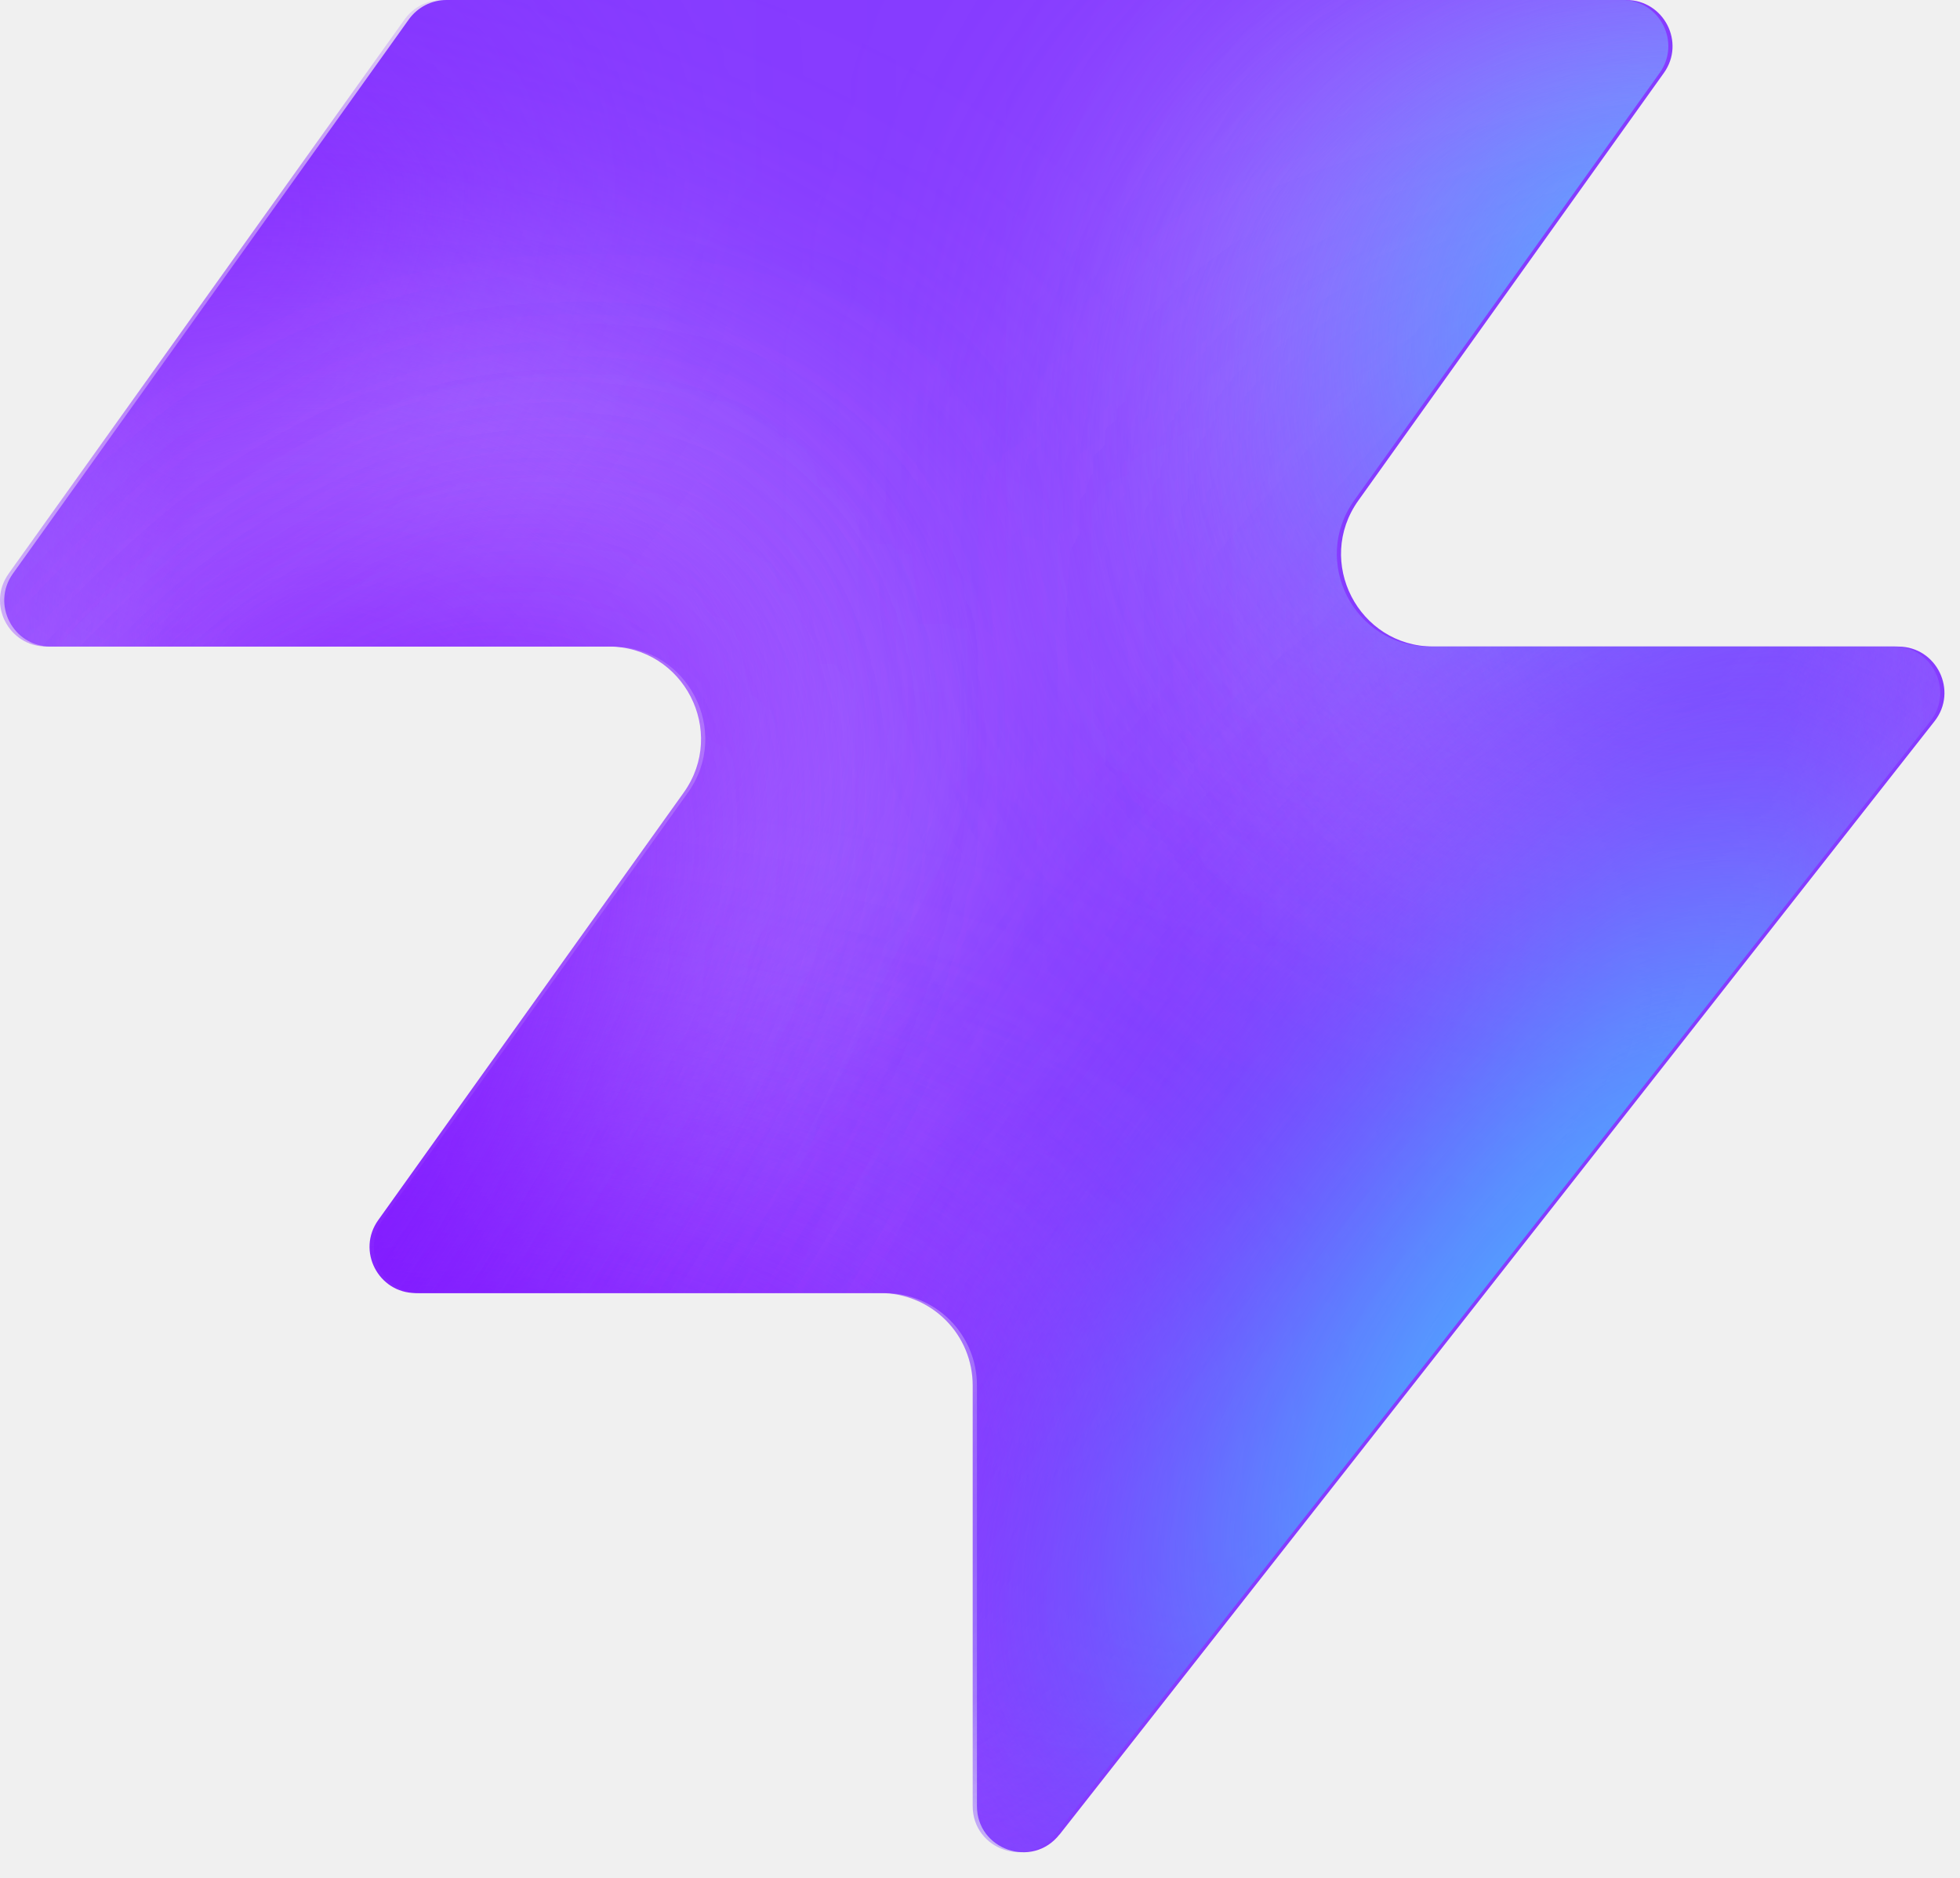
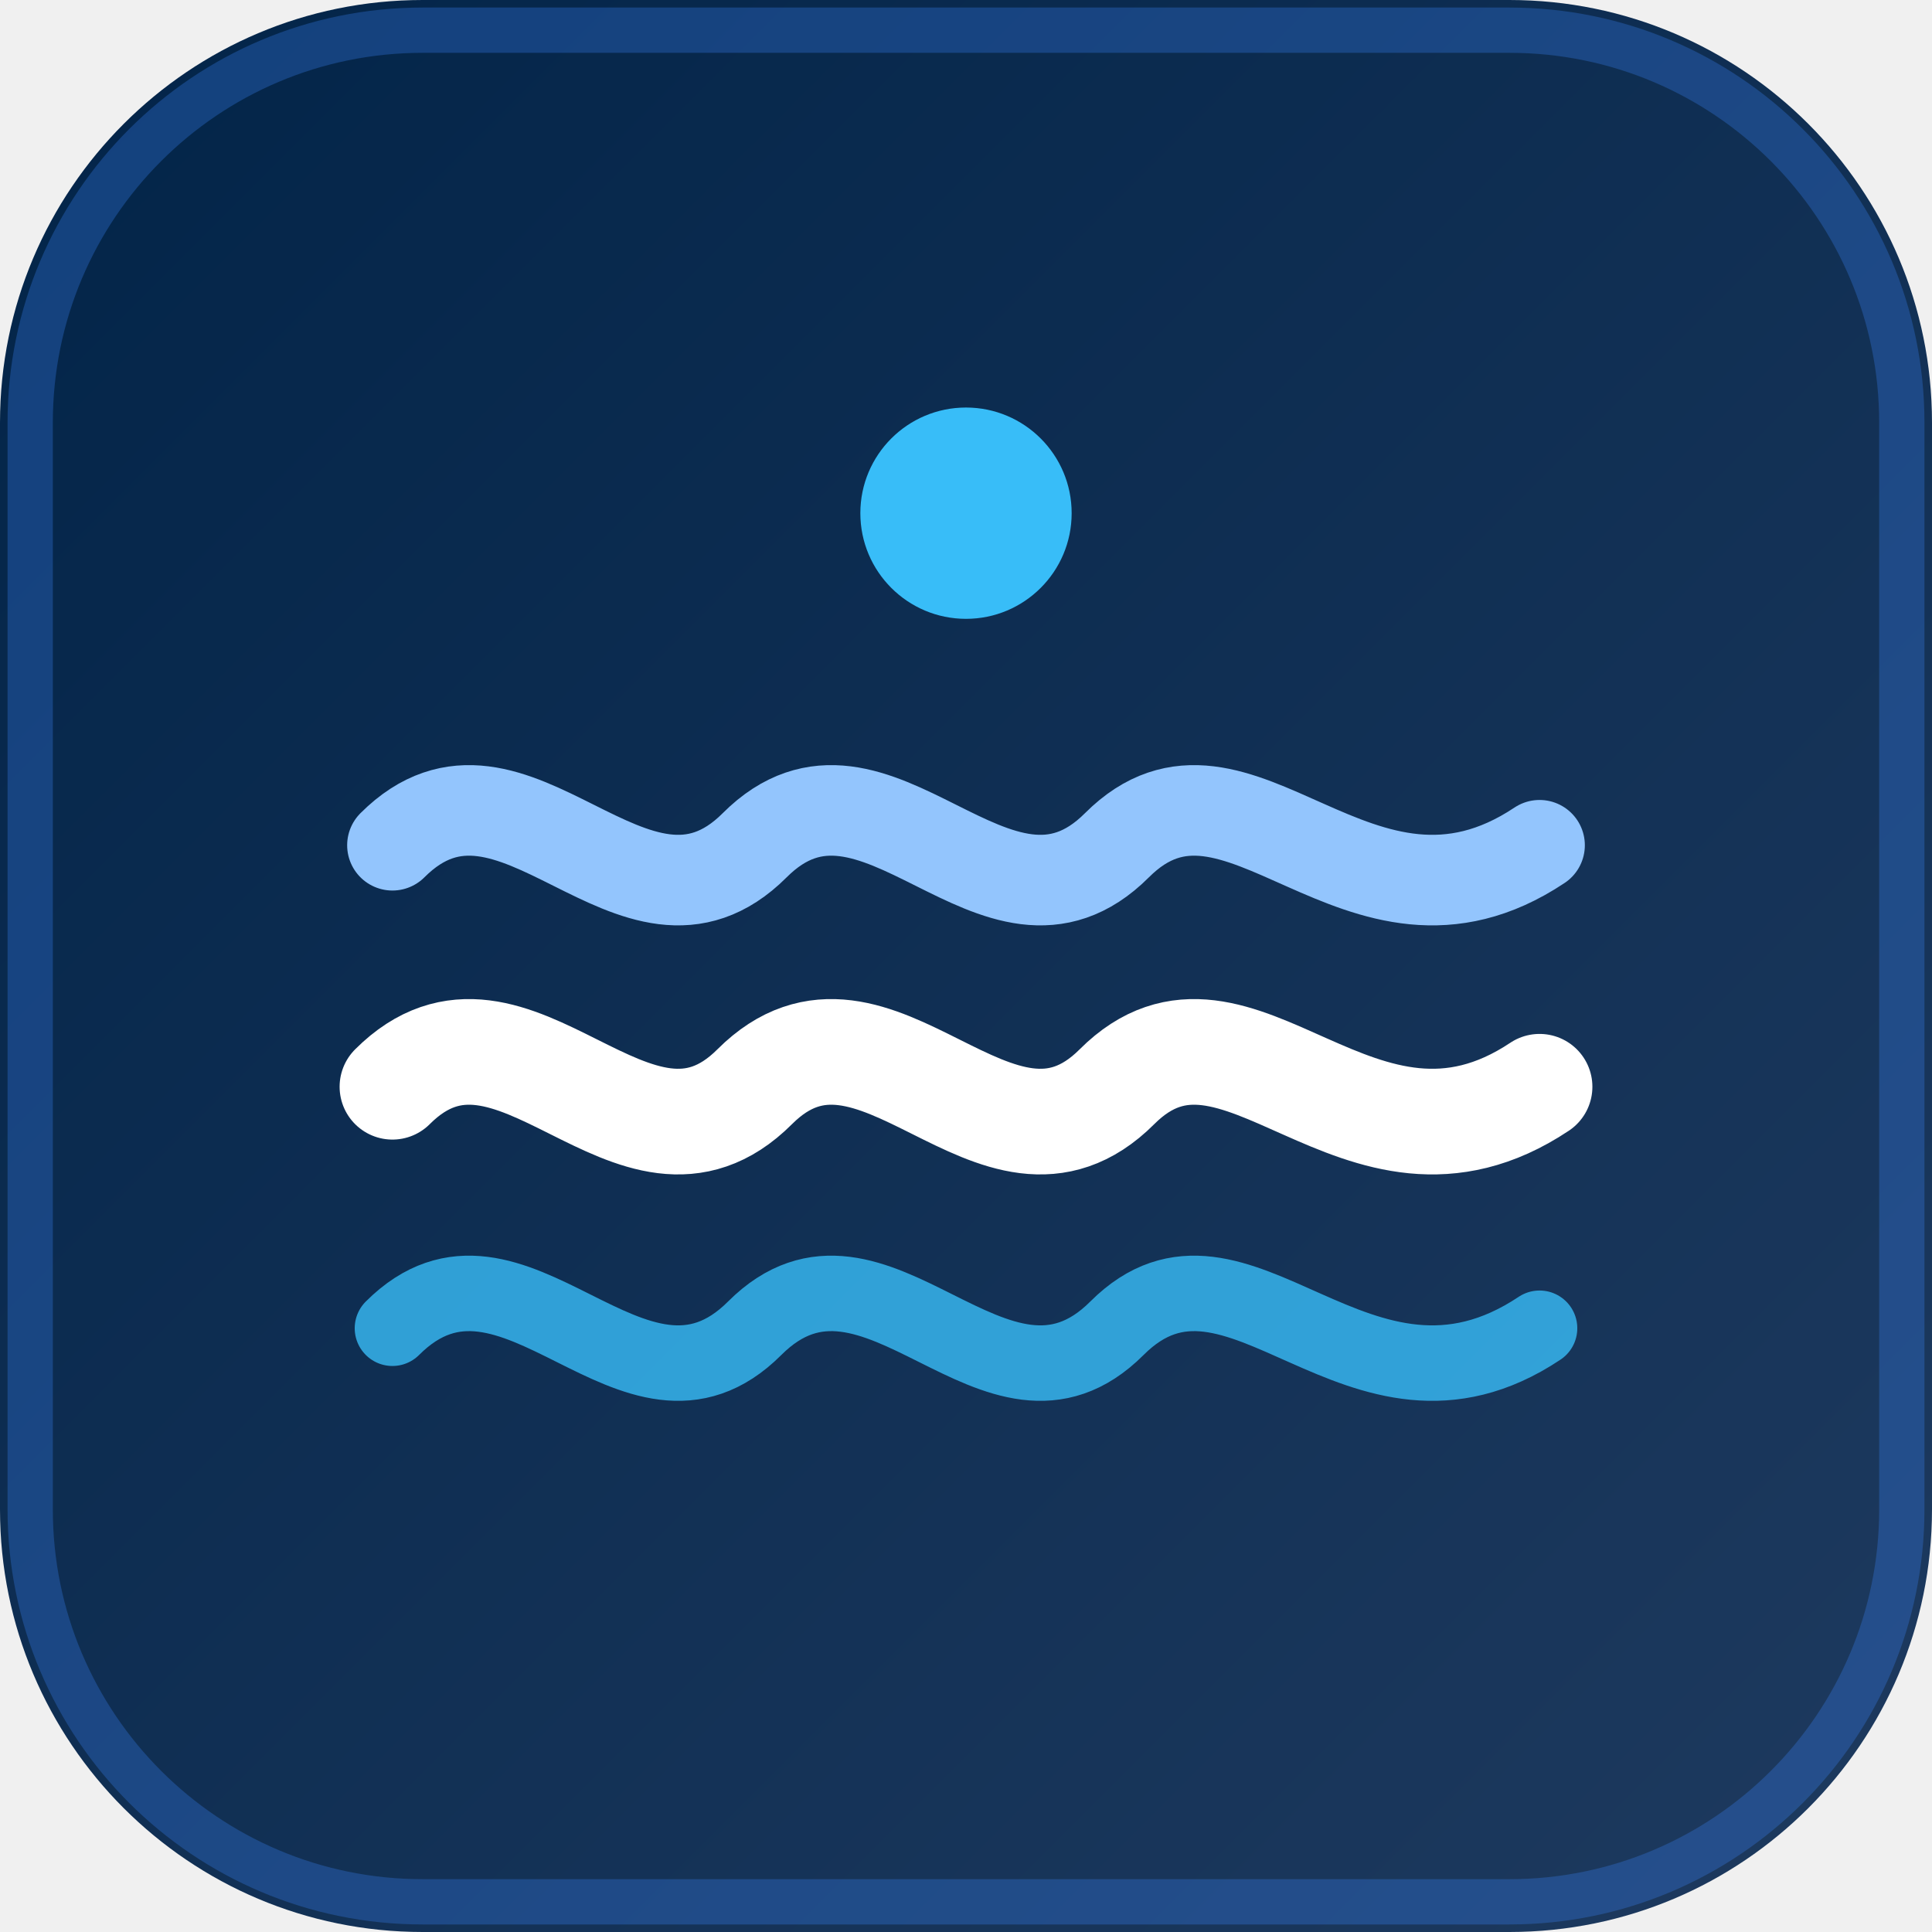
- <svg xmlns="http://www.w3.org/2000/svg" width="48" height="46" fill="none" viewBox="0 0 48 46">
-   <path fill="#863bff" d="M25.946 44.938c-.664.845-2.021.375-2.021-.698V33.937a2.26 2.26 0 0 0-2.262-2.262H10.287c-.92 0-1.456-1.04-.92-1.788l7.48-10.471c1.07-1.497 0-3.578-1.842-3.578H1.237c-.92 0-1.456-1.04-.92-1.788L10.013.474c.214-.297.556-.474.92-.474h28.894c.92 0 1.456 1.04.92 1.788l-7.48 10.471c-1.07 1.498 0 3.579 1.842 3.579h11.377c.943 0 1.473 1.088.89 1.83L25.947 44.94z" style="fill:#863bff;fill:color(display-p3 .525 .23 1);fill-opacity:1" />
-   <mask id="a" width="48" height="46" x="0" y="0" maskUnits="userSpaceOnUse" style="mask-type:alpha">
-     <path fill="#000" d="M25.842 44.938c-.664.844-2.021.375-2.021-.698V33.937a2.26 2.26 0 0 0-2.262-2.262H10.183c-.92 0-1.456-1.04-.92-1.788l7.48-10.471c1.07-1.498 0-3.579-1.842-3.579H1.133c-.92 0-1.456-1.04-.92-1.787L9.91.473c.214-.297.556-.474.92-.474h28.894c.92 0 1.456 1.04.92 1.788l-7.48 10.471c-1.07 1.498 0 3.578 1.842 3.578h11.377c.943 0 1.473 1.088.89 1.832L25.843 44.94z" style="fill:#000;fill-opacity:1" />
-   </mask>
-   <g mask="url(#a)">
-     <g filter="url(#b)">
-       <ellipse cx="5.508" cy="14.704" fill="#ede6ff" rx="5.508" ry="14.704" style="fill:#ede6ff;fill:color(display-p3 .927 .903 1);fill-opacity:1" transform="matrix(.00324 1 1 -.00324 -4.47 31.516)" />
-     </g>
-     <g filter="url(#c)">
-       <ellipse cx="10.399" cy="29.851" fill="#ede6ff" rx="10.399" ry="29.851" style="fill:#ede6ff;fill:color(display-p3 .927 .903 1);fill-opacity:1" transform="matrix(.00324 1 1 -.00324 -39.328 7.883)" />
-     </g>
-     <g filter="url(#d)">
-       <ellipse cx="5.508" cy="30.487" fill="#7e14ff" rx="5.508" ry="30.487" style="fill:#7e14ff;fill:color(display-p3 .492 .077 1);fill-opacity:1" transform="rotate(89.814 -25.913 -14.639)scale(1 -1)" />
-     </g>
-     <g filter="url(#e)">
-       <ellipse cx="5.508" cy="30.599" fill="#7e14ff" rx="5.508" ry="30.599" style="fill:#7e14ff;fill:color(display-p3 .492 .077 1);fill-opacity:1" transform="rotate(89.814 -32.644 -3.334)scale(1 -1)" />
-     </g>
-     <g filter="url(#f)">
-       <ellipse cx="5.508" cy="30.599" fill="#7e14ff" rx="5.508" ry="30.599" style="fill:#7e14ff;fill:color(display-p3 .492 .077 1);fill-opacity:1" transform="matrix(.00324 1 1 -.00324 -34.34 30.47)" />
-     </g>
-     <g filter="url(#g)">
-       <ellipse cx="14.072" cy="22.078" fill="#ede6ff" rx="14.072" ry="22.078" style="fill:#ede6ff;fill:color(display-p3 .927 .903 1);fill-opacity:1" transform="rotate(93.35 24.506 48.493)scale(-1 1)" />
-     </g>
-     <g filter="url(#h)">
-       <ellipse cx="3.47" cy="21.501" fill="#7e14ff" rx="3.47" ry="21.501" style="fill:#7e14ff;fill:color(display-p3 .492 .077 1);fill-opacity:1" transform="rotate(89.009 28.708 47.59)scale(-1 1)" />
-     </g>
-     <g filter="url(#i)">
-       <ellipse cx="3.47" cy="21.501" fill="#7e14ff" rx="3.47" ry="21.501" style="fill:#7e14ff;fill:color(display-p3 .492 .077 1);fill-opacity:1" transform="rotate(89.009 28.708 47.59)scale(-1 1)" />
-     </g>
-     <g filter="url(#j)">
-       <ellipse cx=".387" cy="8.972" fill="#7e14ff" rx="4.407" ry="29.108" style="fill:#7e14ff;fill:color(display-p3 .492 .077 1);fill-opacity:1" transform="rotate(39.51 .387 8.972)" />
-     </g>
-     <g filter="url(#k)">
-       <ellipse cx="47.523" cy="-6.092" fill="#7e14ff" rx="4.407" ry="29.108" style="fill:#7e14ff;fill:color(display-p3 .492 .077 1);fill-opacity:1" transform="rotate(37.892 47.523 -6.092)" />
-     </g>
-     <g filter="url(#l)">
-       <ellipse cx="41.412" cy="6.333" fill="#47bfff" rx="5.971" ry="9.665" style="fill:#47bfff;fill:color(display-p3 .28 .748 1);fill-opacity:1" transform="rotate(37.892 41.412 6.333)" />
-     </g>
-     <g filter="url(#m)">
-       <ellipse cx="-1.879" cy="38.332" fill="#7e14ff" rx="4.407" ry="29.108" style="fill:#7e14ff;fill:color(display-p3 .492 .077 1);fill-opacity:1" transform="rotate(37.892 -1.88 38.332)" />
-     </g>
-     <g filter="url(#n)">
-       <ellipse cx="-1.879" cy="38.332" fill="#7e14ff" rx="4.407" ry="29.108" style="fill:#7e14ff;fill:color(display-p3 .492 .077 1);fill-opacity:1" transform="rotate(37.892 -1.88 38.332)" />
-     </g>
-     <g filter="url(#o)">
-       <ellipse cx="35.651" cy="29.907" fill="#7e14ff" rx="4.407" ry="29.108" style="fill:#7e14ff;fill:color(display-p3 .492 .077 1);fill-opacity:1" transform="rotate(37.892 35.651 29.907)" />
-     </g>
-     <g filter="url(#p)">
-       <ellipse cx="38.418" cy="32.4" fill="#47bfff" rx="5.971" ry="15.297" style="fill:#47bfff;fill:color(display-p3 .28 .748 1);fill-opacity:1" transform="rotate(37.892 38.418 32.4)" />
-     </g>
-   </g>
+ <svg xmlns="http://www.w3.org/2000/svg" viewBox="0 0 64 64" fill="none">
+   <rect width="64" height="64" rx="14" fill="url(#poolGrad)" />
+   <rect x="1" y="1" width="62" height="62" rx="13" stroke="#3b82f6" stroke-opacity="0.3" stroke-width="1.5" />
+   <circle cx="32" cy="17" r="3.5" fill="#38bdf8" />
+   <path d="M13 28 C17 24, 21 32, 25 28 C29 24, 33 32, 37 28 C41 24, 45 32, 51 28" stroke="#93c5fd" stroke-width="3" stroke-linecap="round" stroke-linejoin="round" />
+   <path d="M13 36 C17 32, 21 40, 25 36 C29 32, 33 40, 37 36 C41 32, 45 40, 51 36" stroke="#ffffff" stroke-width="3.5" stroke-linecap="round" stroke-linejoin="round" />
+   <path d="M13 44 C17 40, 21 48, 25 44 C29 40, 33 48, 37 44 C41 40, 45 48, 51 44" stroke="#38bdf8" stroke-width="2.5" stroke-linecap="round" stroke-linejoin="round" opacity="0.8" />
  <defs>
-     <filter id="b" width="60.045" height="41.654" x="-19.77" y="16.149" color-interpolation-filters="sRGB" filterUnits="userSpaceOnUse">
-       <feFlood flood-opacity="0" result="BackgroundImageFix" />
-       <feBlend in="SourceGraphic" in2="BackgroundImageFix" result="shape" />
-       <feGaussianBlur result="effect1_foregroundBlur_2002_17158" stdDeviation="7.659" />
-     </filter>
-     <filter id="c" width="90.34" height="51.437" x="-54.613" y="-7.533" color-interpolation-filters="sRGB" filterUnits="userSpaceOnUse">
-       <feFlood flood-opacity="0" result="BackgroundImageFix" />
-       <feBlend in="SourceGraphic" in2="BackgroundImageFix" result="shape" />
-       <feGaussianBlur result="effect1_foregroundBlur_2002_17158" stdDeviation="7.659" />
-     </filter>
-     <filter id="d" width="79.355" height="29.4" x="-49.64" y="2.03" color-interpolation-filters="sRGB" filterUnits="userSpaceOnUse">
-       <feFlood flood-opacity="0" result="BackgroundImageFix" />
-       <feBlend in="SourceGraphic" in2="BackgroundImageFix" result="shape" />
-       <feGaussianBlur result="effect1_foregroundBlur_2002_17158" stdDeviation="4.596" />
-     </filter>
-     <filter id="e" width="79.579" height="29.4" x="-45.045" y="20.029" color-interpolation-filters="sRGB" filterUnits="userSpaceOnUse">
-       <feFlood flood-opacity="0" result="BackgroundImageFix" />
-       <feBlend in="SourceGraphic" in2="BackgroundImageFix" result="shape" />
-       <feGaussianBlur result="effect1_foregroundBlur_2002_17158" stdDeviation="4.596" />
-     </filter>
-     <filter id="f" width="79.579" height="29.4" x="-43.513" y="21.178" color-interpolation-filters="sRGB" filterUnits="userSpaceOnUse">
-       <feFlood flood-opacity="0" result="BackgroundImageFix" />
-       <feBlend in="SourceGraphic" in2="BackgroundImageFix" result="shape" />
-       <feGaussianBlur result="effect1_foregroundBlur_2002_17158" stdDeviation="4.596" />
-     </filter>
-     <filter id="g" width="74.749" height="58.852" x="15.756" y="-17.901" color-interpolation-filters="sRGB" filterUnits="userSpaceOnUse">
-       <feFlood flood-opacity="0" result="BackgroundImageFix" />
-       <feBlend in="SourceGraphic" in2="BackgroundImageFix" result="shape" />
-       <feGaussianBlur result="effect1_foregroundBlur_2002_17158" stdDeviation="7.659" />
-     </filter>
-     <filter id="h" width="61.377" height="25.362" x="23.548" y="2.284" color-interpolation-filters="sRGB" filterUnits="userSpaceOnUse">
-       <feFlood flood-opacity="0" result="BackgroundImageFix" />
-       <feBlend in="SourceGraphic" in2="BackgroundImageFix" result="shape" />
-       <feGaussianBlur result="effect1_foregroundBlur_2002_17158" stdDeviation="4.596" />
-     </filter>
-     <filter id="i" width="61.377" height="25.362" x="23.548" y="2.284" color-interpolation-filters="sRGB" filterUnits="userSpaceOnUse">
-       <feFlood flood-opacity="0" result="BackgroundImageFix" />
-       <feBlend in="SourceGraphic" in2="BackgroundImageFix" result="shape" />
-       <feGaussianBlur result="effect1_foregroundBlur_2002_17158" stdDeviation="4.596" />
-     </filter>
-     <filter id="j" width="56.045" height="63.649" x="-27.636" y="-22.853" color-interpolation-filters="sRGB" filterUnits="userSpaceOnUse">
-       <feFlood flood-opacity="0" result="BackgroundImageFix" />
-       <feBlend in="SourceGraphic" in2="BackgroundImageFix" result="shape" />
-       <feGaussianBlur result="effect1_foregroundBlur_2002_17158" stdDeviation="4.596" />
-     </filter>
-     <filter id="k" width="54.814" height="64.646" x="20.116" y="-38.415" color-interpolation-filters="sRGB" filterUnits="userSpaceOnUse">
-       <feFlood flood-opacity="0" result="BackgroundImageFix" />
-       <feBlend in="SourceGraphic" in2="BackgroundImageFix" result="shape" />
-       <feGaussianBlur result="effect1_foregroundBlur_2002_17158" stdDeviation="4.596" />
-     </filter>
-     <filter id="l" width="33.541" height="35.313" x="24.641" y="-11.323" color-interpolation-filters="sRGB" filterUnits="userSpaceOnUse">
-       <feFlood flood-opacity="0" result="BackgroundImageFix" />
-       <feBlend in="SourceGraphic" in2="BackgroundImageFix" result="shape" />
-       <feGaussianBlur result="effect1_foregroundBlur_2002_17158" stdDeviation="4.596" />
-     </filter>
-     <filter id="m" width="54.814" height="64.646" x="-29.286" y="6.009" color-interpolation-filters="sRGB" filterUnits="userSpaceOnUse">
-       <feFlood flood-opacity="0" result="BackgroundImageFix" />
-       <feBlend in="SourceGraphic" in2="BackgroundImageFix" result="shape" />
-       <feGaussianBlur result="effect1_foregroundBlur_2002_17158" stdDeviation="4.596" />
-     </filter>
-     <filter id="n" width="54.814" height="64.646" x="-29.286" y="6.009" color-interpolation-filters="sRGB" filterUnits="userSpaceOnUse">
-       <feFlood flood-opacity="0" result="BackgroundImageFix" />
-       <feBlend in="SourceGraphic" in2="BackgroundImageFix" result="shape" />
-       <feGaussianBlur result="effect1_foregroundBlur_2002_17158" stdDeviation="4.596" />
-     </filter>
-     <filter id="o" width="54.814" height="64.646" x="8.244" y="-2.416" color-interpolation-filters="sRGB" filterUnits="userSpaceOnUse">
-       <feFlood flood-opacity="0" result="BackgroundImageFix" />
-       <feBlend in="SourceGraphic" in2="BackgroundImageFix" result="shape" />
-       <feGaussianBlur result="effect1_foregroundBlur_2002_17158" stdDeviation="4.596" />
-     </filter>
-     <filter id="p" width="39.409" height="43.623" x="18.713" y="10.588" color-interpolation-filters="sRGB" filterUnits="userSpaceOnUse">
-       <feFlood flood-opacity="0" result="BackgroundImageFix" />
-       <feBlend in="SourceGraphic" in2="BackgroundImageFix" result="shape" />
-       <feGaussianBlur result="effect1_foregroundBlur_2002_17158" stdDeviation="4.596" />
-     </filter>
+     <linearGradient id="poolGrad" x1="0" y1="0" x2="64" y2="64" gradientUnits="userSpaceOnUse">
+       <stop stop-color="#022448" />
+       <stop offset="1" stop-color="#1e3a5f" />
+     </linearGradient>
  </defs>
</svg>
